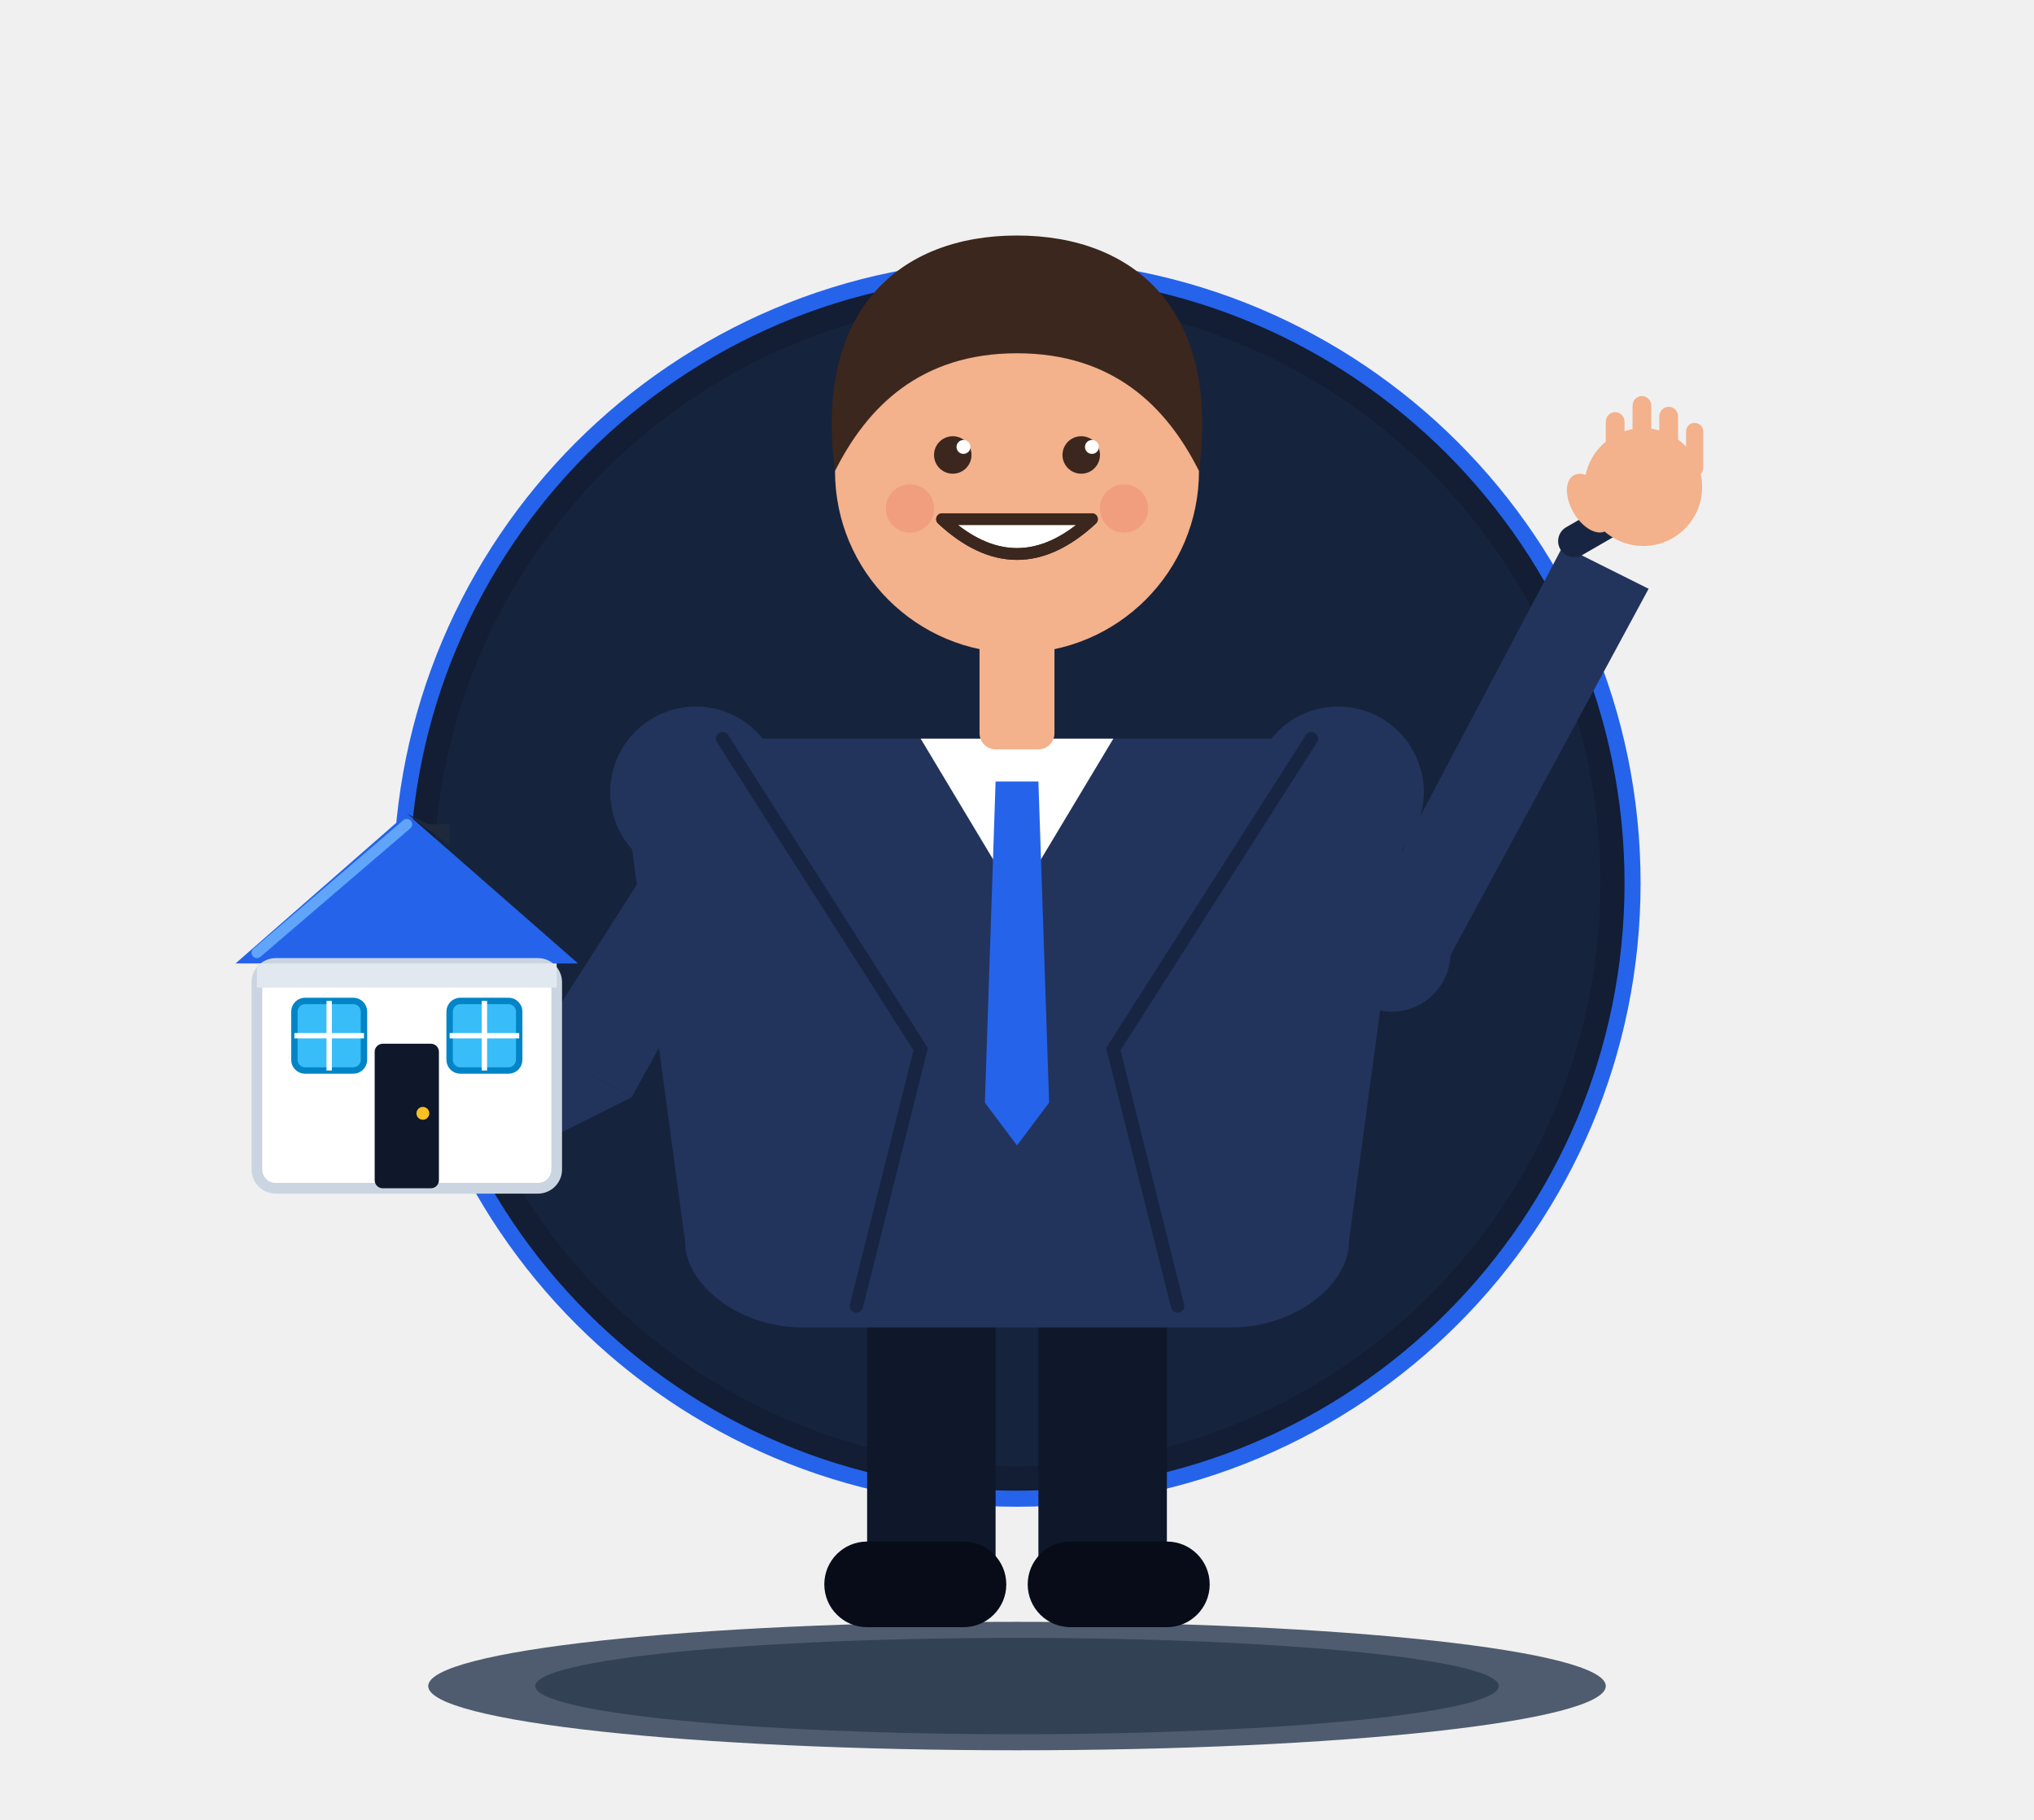
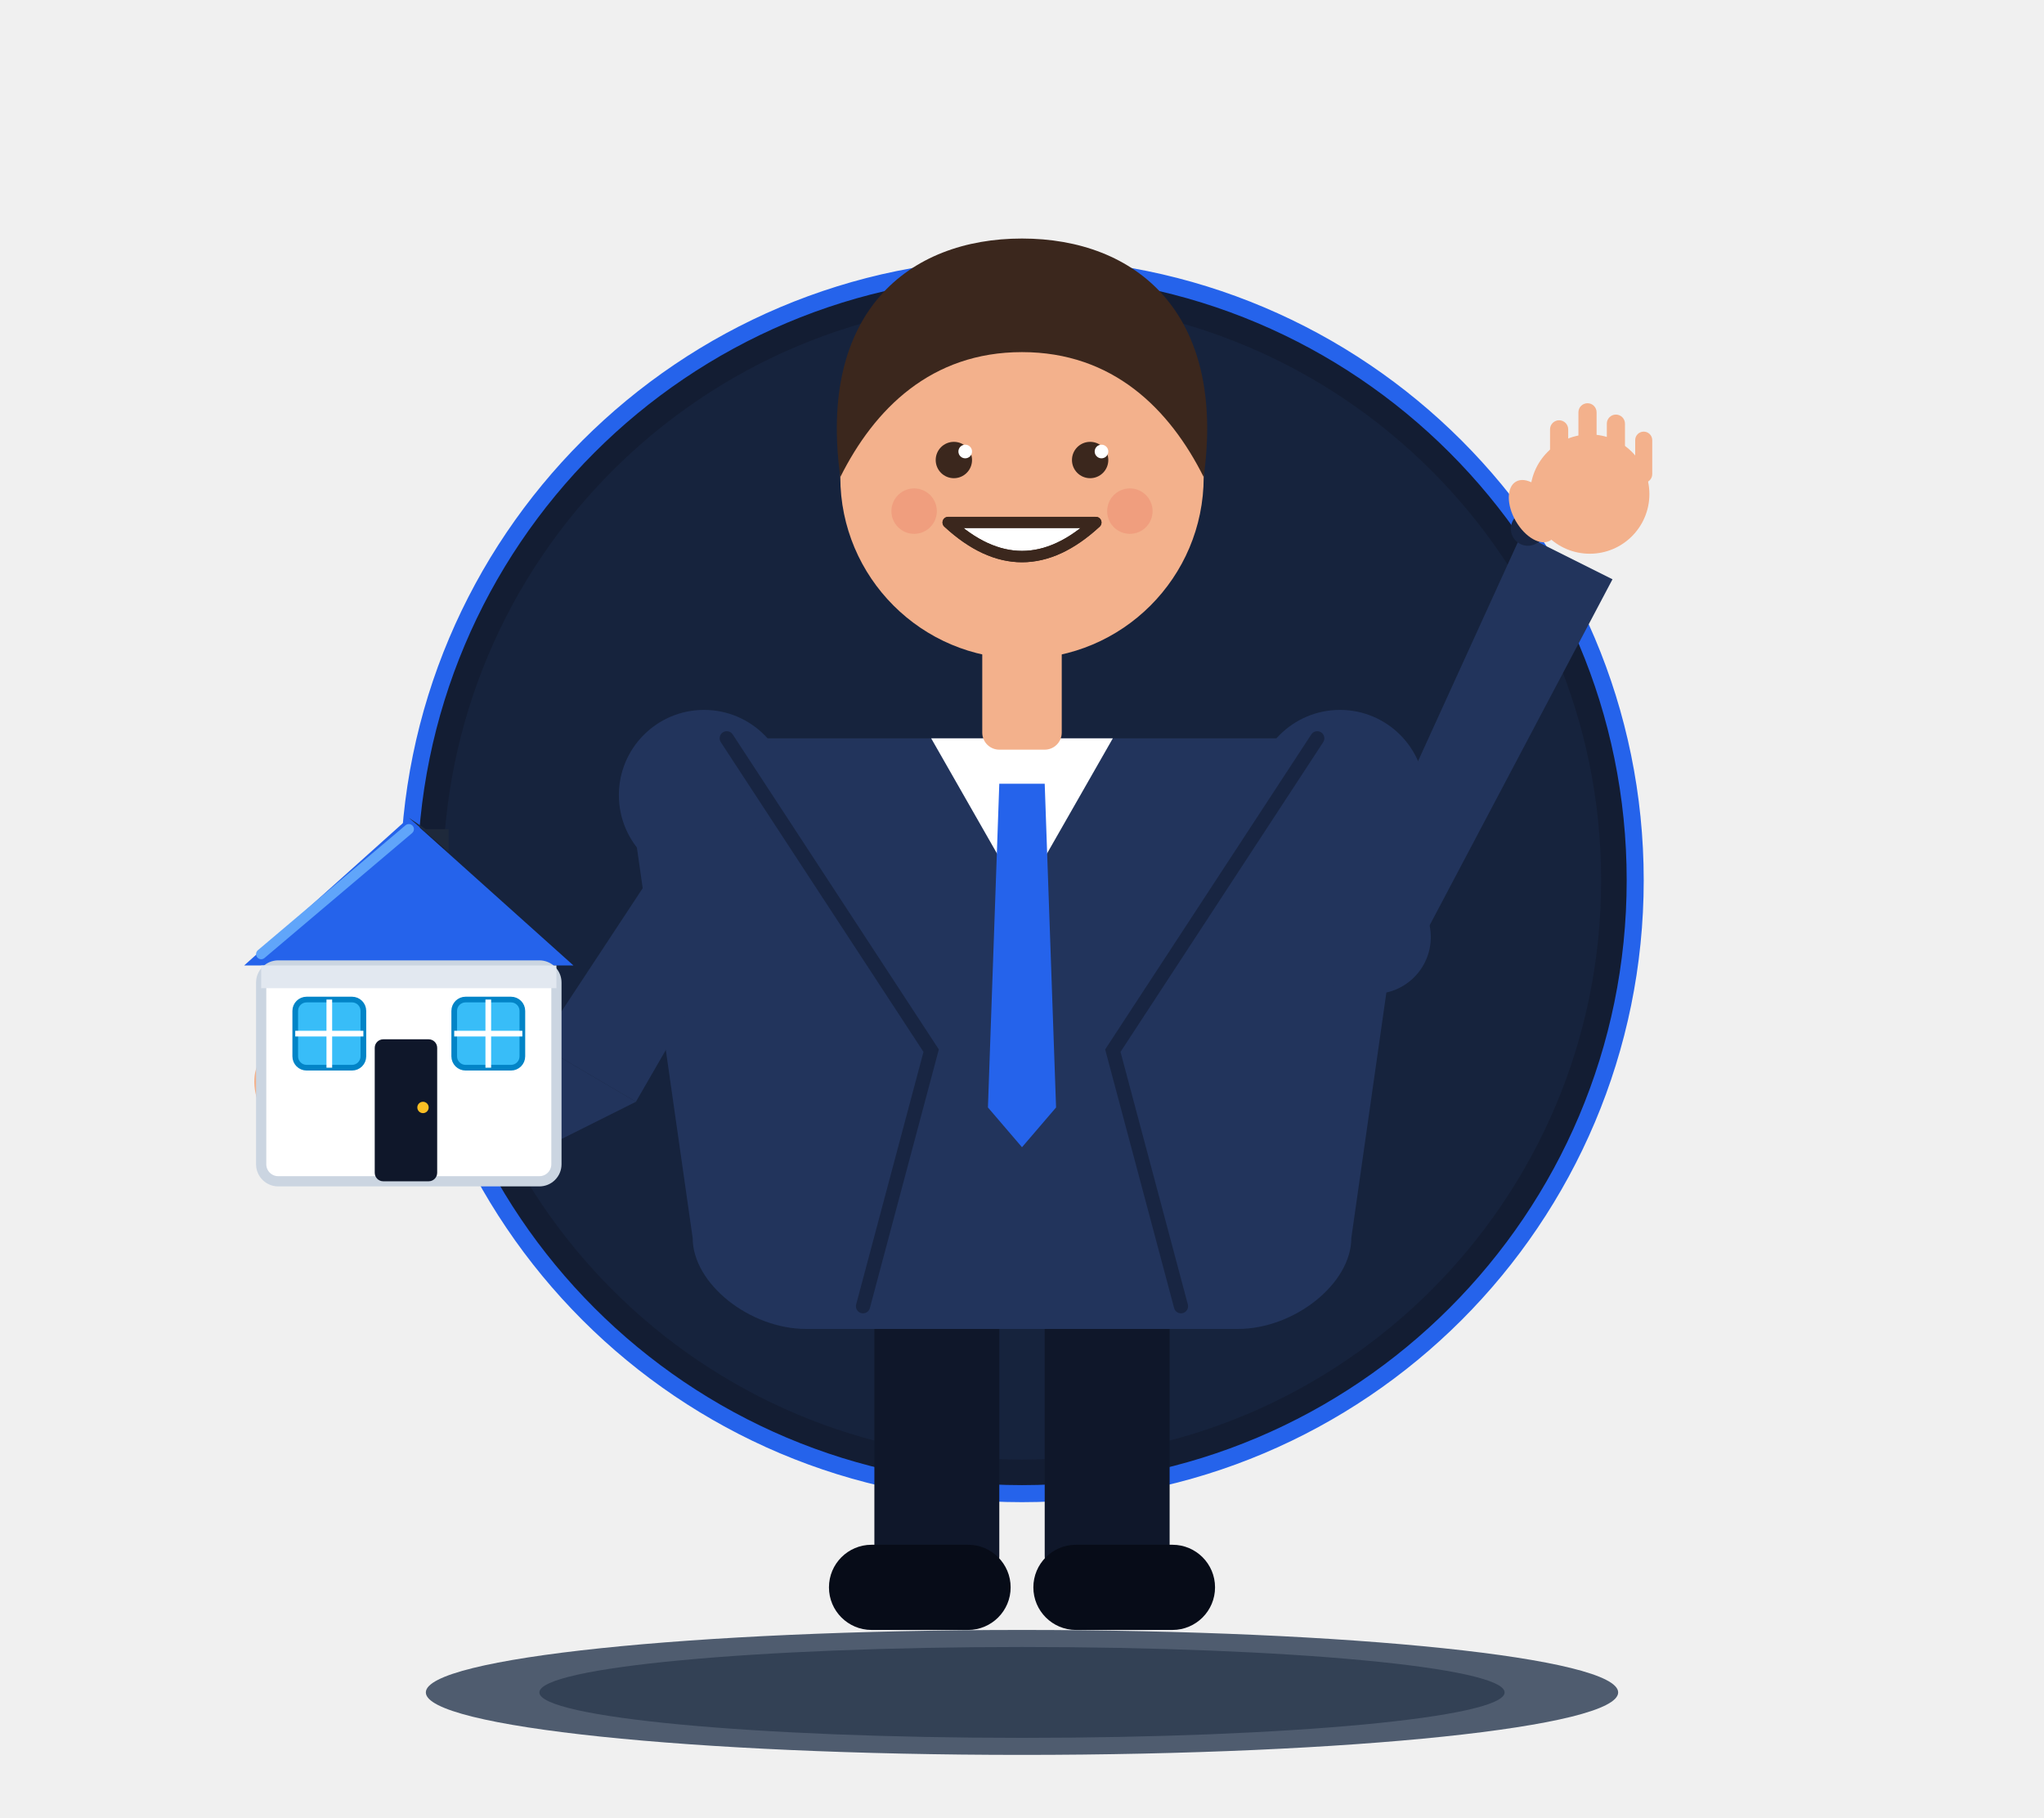
- <svg xmlns="http://www.w3.org/2000/svg" viewBox="0 0 380 340" width="100%" height="100%" fill="none">
+ <svg xmlns="http://www.w3.org/2000/svg" viewBox="0 0 360 320" width="100%" height="100%" fill="none">
  <defs>
    <style>
      @keyframes waveForearm {
        0%, 100% { transform: rotate(0deg); }
-         25% { transform: rotate(18deg); }
+         25% { transform: rotate(16deg); }
        50% { transform: rotate(-6deg); }
-         75% { transform: rotate(20deg); }
+         75% { transform: rotate(18deg); }
      }
      @keyframes naturalBlink {
        0%, 90%, 100% { transform: scaleY(1); }
        95% { transform: scaleY(0.1); }
      }
      .forearm-waving {
        animation: waveForearm 2s ease-in-out infinite;
-         transform-origin: 260px 175px;
+         transform-origin: 242px 165px;
      }
      .eyes-blinking {
        animation: naturalBlink 4s ease-in-out infinite;
-         transform-origin: 190px 88px;
+         transform-origin: 180px 84px;
      }
    </style>
  </defs>
-   <ellipse cx="190" cy="315" rx="110" ry="12" fill="#475569" opacity="0.95" />
-   <ellipse cx="190" cy="315" rx="90" ry="9" fill="#334155" />
-   <circle cx="190" cy="165" r="115" fill="#131d33" stroke="#2563eb" stroke-width="3" />
-   <circle cx="190" cy="165" r="109" fill="#16233d" />
+   <ellipse cx="180" cy="298" rx="105" ry="11" fill="#475569" opacity="0.95" />
+   <ellipse cx="180" cy="298" rx="85" ry="8" fill="#334155" />
+   <circle cx="180" cy="155" r="108" fill="#131d33" stroke="#2563eb" stroke-width="3" />
+   <circle cx="180" cy="155" r="102" fill="#16233d" />
  <g id="character">
-     <rect x="162" y="220" width="24" height="75" rx="4" fill="#0f172a" />
-     <rect x="194" y="220" width="24" height="75" rx="4" fill="#0f172a" />
-     <rect x="154" y="288" width="34" height="16" rx="8" fill="#070c18" />
-     <rect x="192" y="288" width="34" height="16" rx="8" fill="#070c18" />
-     <path d="M 135 138 C 135 138, 245 138, 245 138 C 255 138, 262 146, 262 158 L 252 232 C 252 240, 242 248, 230 248 L 150 248 C 138 248, 128 240, 128 232 L 118 158 C 118 146, 125 138, 135 138 Z" fill="#22345c" />
-     <circle cx="130" cy="148" r="16" fill="#22345c" />
-     <circle cx="250" cy="148" r="16" fill="#22345c" />
-     <path d="M 135 138 L 172 196 L 160 244" stroke="#182542" stroke-width="2.5" stroke-linecap="round" />
-     <path d="M 245 138 L 208 196 L 220 244" stroke="#182542" stroke-width="2.5" stroke-linecap="round" />
-     <polygon points="172,138 190,168 208,138 190,138" fill="#ffffff" />
-     <polygon points="186,146 194,146 196,206 190,214 184,206" fill="#2563eb" />
-     <rect x="183" y="118" width="14" height="22" rx="3" fill="#f3b18c" />
-     <circle cx="190" cy="88" r="34" fill="#f3b18c" />
-     <path d="M 156 88 C 152 58 168 44 190 44 C 212 44 228 58 224 88 C 218 76 208 66 190 66 C 172 66 162 76 156 88 Z" fill="#3b271d" />
+     <rect x="154" y="208" width="22" height="70" rx="4" fill="#0f172a" />
+     <rect x="184" y="208" width="22" height="70" rx="4" fill="#0f172a" />
+     <rect x="146" y="272" width="32" height="15" rx="7.5" fill="#070c18" />
+     <rect x="182" y="272" width="32" height="15" rx="7.5" fill="#070c18" />
+     <path d="M 128 130 C 128 130, 232 130, 232 130 C 242 130, 248 138, 248 148 L 238 218 C 238 226, 228 234, 218 234 L 142 234 C 132 234, 122 226, 122 218 L 112 148 C 112 138, 118 130, 128 130 Z" fill="#22345c" />
+     <circle cx="124" cy="140" r="15" fill="#22345c" />
+     <circle cx="236" cy="140" r="15" fill="#22345c" />
+     <path d="M 128 130 L 164 185 L 152 230" stroke="#182542" stroke-width="2.5" stroke-linecap="round" />
+     <path d="M 232 130 L 196 185 L 208 230" stroke="#182542" stroke-width="2.5" stroke-linecap="round" />
+     <polygon points="164,130 180,158 196,130 180,130" fill="#ffffff" />
+     <polygon points="176,138 184,138 186,195 180,202 174,195" fill="#2563eb" />
+     <rect x="173" y="112" width="14" height="20" rx="3" fill="#f3b18c" />
+     <circle cx="180" cy="84" r="32" fill="#f3b18c" />
+     <path d="M 148 84 C 144 55 160 42 180 42 C 200 42 216 55 212 84 C 206 72 196 62 180 62 C 164 62 154 72 148 84 Z" fill="#3b271d" />
    <g class="eyes-blinking">
-       <circle cx="178" cy="85" r="3.5" fill="#3b271d" />
-       <circle cx="180" cy="83.5" r="1.3" fill="#ffffff" />
-       <circle cx="202" cy="85" r="3.5" fill="#3b271d" />
-       <circle cx="204" cy="83.5" r="1.3" fill="#ffffff" />
+       <circle cx="168" cy="81" r="3.2" fill="#3b271d" />
+       <circle cx="170" cy="79.5" r="1.2" fill="#ffffff" />
+       <circle cx="192" cy="81" r="3.2" fill="#3b271d" />
+       <circle cx="194" cy="79.5" r="1.2" fill="#ffffff" />
    </g>
-     <path d="M 176 97 Q 190 110 204 97 Z" fill="#ffffff" stroke="#3b271d" stroke-width="2.2" stroke-linejoin="round" />
-     <path d="M 176 97 Q 190 110 204 97" stroke="#3b271d" stroke-width="2.2" fill="none" stroke-linecap="round" />
-     <circle cx="170" cy="95" r="4.5" fill="#ea7b64" opacity="0.35" />
-     <circle cx="210" cy="95" r="4.5" fill="#ea7b64" opacity="0.35" />
+     <path d="M 167 92 Q 180 104 193 92 Z" fill="#ffffff" stroke="#3b271d" stroke-width="2" stroke-linejoin="round" />
+     <path d="M 167 92 Q 180 104 193 92" stroke="#3b271d" stroke-width="2" fill="none" stroke-linecap="round" />
+     <circle cx="161" cy="90" r="4" fill="#ea7b64" opacity="0.35" />
+     <circle cx="199" cy="90" r="4" fill="#ea7b64" opacity="0.35" />
    <g id="left-arm">
-       <path d="M 130 148 L 100 195 L 118 205 L 144 158 Z" fill="#22345c" />
-       <path d="M 100 195 L 82 205 L 88 220 L 118 205 Z" fill="#22345c" />
-       <rect x="76" y="202" width="14" height="6" rx="3" fill="#182542" transform="rotate(30 76 202)" />
-       <ellipse cx="80" cy="214" rx="14" ry="7" fill="#f3b18c" />
-       <ellipse cx="52" cy="204" rx="4.5" ry="7" fill="#f3b18c" transform="rotate(-15 52 204)" />
+       <path d="M 124 140 L 95 184 L 112 194 L 138 149 Z" fill="#22345c" />
+       <path d="M 95 184 L 78 194 L 84 208 L 112 194 Z" fill="#22345c" />
+       <rect x="73" y="190" width="13" height="5.5" rx="2.7" fill="#182542" transform="rotate(30 73 190)" />
+       <ellipse cx="76" cy="202" rx="13" ry="6.5" fill="#f3b18c" />
+       <ellipse cx="49" cy="192" rx="4" ry="6.5" fill="#f3b18c" transform="rotate(-15 49 192)" />
    </g>
-     <g id="house" transform="translate(48, 150)">
-       <polygon points="-4,30 28,2 60,30" fill="#2563eb" />
-       <polygon points="28,2 36,8 36,4 32,4" fill="#1e293b" />
-       <line x1="0" y1="28" x2="28" y2="4" stroke="#60a5fa" stroke-width="2" stroke-linecap="round" />
-       <rect x="0" y="30" width="56" height="42" rx="3.5" fill="#ffffff" stroke="#cbd5e1" stroke-width="2" />
-       <rect x="0" y="30" width="56" height="4.5" fill="#e2e8f0" />
-       <rect x="7" y="37" width="13" height="13" rx="2" fill="#38bdf8" stroke="#0284c7" stroke-width="1.2" />
-       <line x1="13.5" y1="37" x2="13.5" y2="50" stroke="#ffffff" strokeWidth="1.2" />
-       <line x1="7" y1="43.5" x2="20" y2="43.5" stroke="#ffffff" strokeWidth="1.2" />
-       <rect x="36" y="37" width="13" height="13" rx="2" fill="#38bdf8" stroke="#0284c7" stroke-width="1.2" />
-       <line x1="42.5" y1="37" x2="42.5" y2="50" stroke="#ffffff" strokeWidth="1.2" />
-       <line x1="36" y1="43.5" x2="49" y2="43.5" stroke="#ffffff" strokeWidth="1.2" />
-       <rect x="22" y="45" width="12" height="27" rx="1.5" fill="#0f172a" />
-       <circle cx="31" cy="58" r="1.2" fill="#fbbf24" />
+     <g id="house" transform="translate(46, 142)">
+       <polygon points="-3,28 26,2 55,28" fill="#2563eb" />
+       <polygon points="26,2 33,8 33,4 29,4" fill="#1e293b" />
+       <line x1="0" y1="26" x2="26" y2="4" stroke="#60a5fa" stroke-width="1.8" stroke-linecap="round" />
+       <rect x="0" y="28" width="52" height="38" rx="3" fill="#ffffff" stroke="#cbd5e1" stroke-width="1.8" />
+       <rect x="0" y="28" width="52" height="4" fill="#e2e8f0" />
+       <rect x="6" y="34" width="12" height="12" rx="2" fill="#38bdf8" stroke="#0284c7" stroke-width="1" />
+       <line x1="12" y1="34" x2="12" y2="46" stroke="#ffffff" stroke-width="1" />
+       <line x1="6" y1="40" x2="18" y2="40" stroke="#ffffff" stroke-width="1" />
+       <rect x="34" y="34" width="12" height="12" rx="2" fill="#38bdf8" stroke="#0284c7" stroke-width="1" />
+       <line x1="40" y1="34" x2="40" y2="46" stroke="#ffffff" stroke-width="1" />
+       <line x1="34" y1="40" x2="46" y2="40" stroke="#ffffff" stroke-width="1" />
+       <rect x="20" y="41" width="11" height="25" rx="1.5" fill="#0f172a" />
+       <circle cx="28.5" cy="53" r="1" fill="#fbbf24" />
    </g>
    <g id="right-upper-arm">
-       <path d="M 250 148 L 268 175 L 250 185 L 236 156 Z" fill="#22345c" />
-       <circle cx="260" cy="178" r="11" fill="#22345c" />
+       <path d="M 236 140 L 250 165 L 234 174 L 222 148 Z" fill="#22345c" />
+       <circle cx="242" cy="165" r="10" fill="#22345c" />
    </g>
    <g className="forearm-waving">
-       <path d="M 254 174 L 292 102 L 308 110 L 268 184 Z" fill="#22345c" />
-       <rect x="290" y="100" width="16" height="6" rx="3" fill="#182542" transform="rotate(-30 290 100)" />
-       <g id="hand" transform="translate(295, 75)">
-         <circle cx="12" cy="16" r="11" fill="#f3b18c" />
-         <ellipse cx="2" cy="19" rx="3.5" ry="6" fill="#f3b18c" transform="rotate(-30 2 19)" />
-         <rect x="5" y="2" width="3.5" height="12" rx="1.8" fill="#f3b18c" />
-         <rect x="10" y="-1" width="3.5" height="15" rx="1.8" fill="#f3b18c" />
-         <rect x="15" y="1" width="3.5" height="13" rx="1.8" fill="#f3b18c" />
-         <rect x="20" y="4" width="3.2" height="10" rx="1.6" fill="#f3b18c" />
+       <path d="M 237 162 L 268 94 L 284 102 L 247 172 Z" fill="#22345c" />
+       <rect x="265" y="92" width="16" height="6" rx="3" fill="#182542" transform="rotate(-30 265 92)" />
+       <g id="hand" transform="translate(268, 70)">
+         <circle cx="12" cy="17" r="10.5" fill="#f3b18c" />
+         <ellipse cx="2" cy="20" rx="3.5" ry="6" fill="#f3b18c" transform="rotate(-30 2 20)" />
+         <rect x="5" y="4" width="3.2" height="11" rx="1.6" fill="#f3b18c" />
+         <rect x="10" y="1" width="3.2" height="14" rx="1.6" fill="#f3b18c" />
+         <rect x="15" y="3" width="3.2" height="12" rx="1.6" fill="#f3b18c" />
+         <rect x="20" y="6" width="3" height="9" rx="1.5" fill="#f3b18c" />
      </g>
    </g>
  </g>
</svg>
